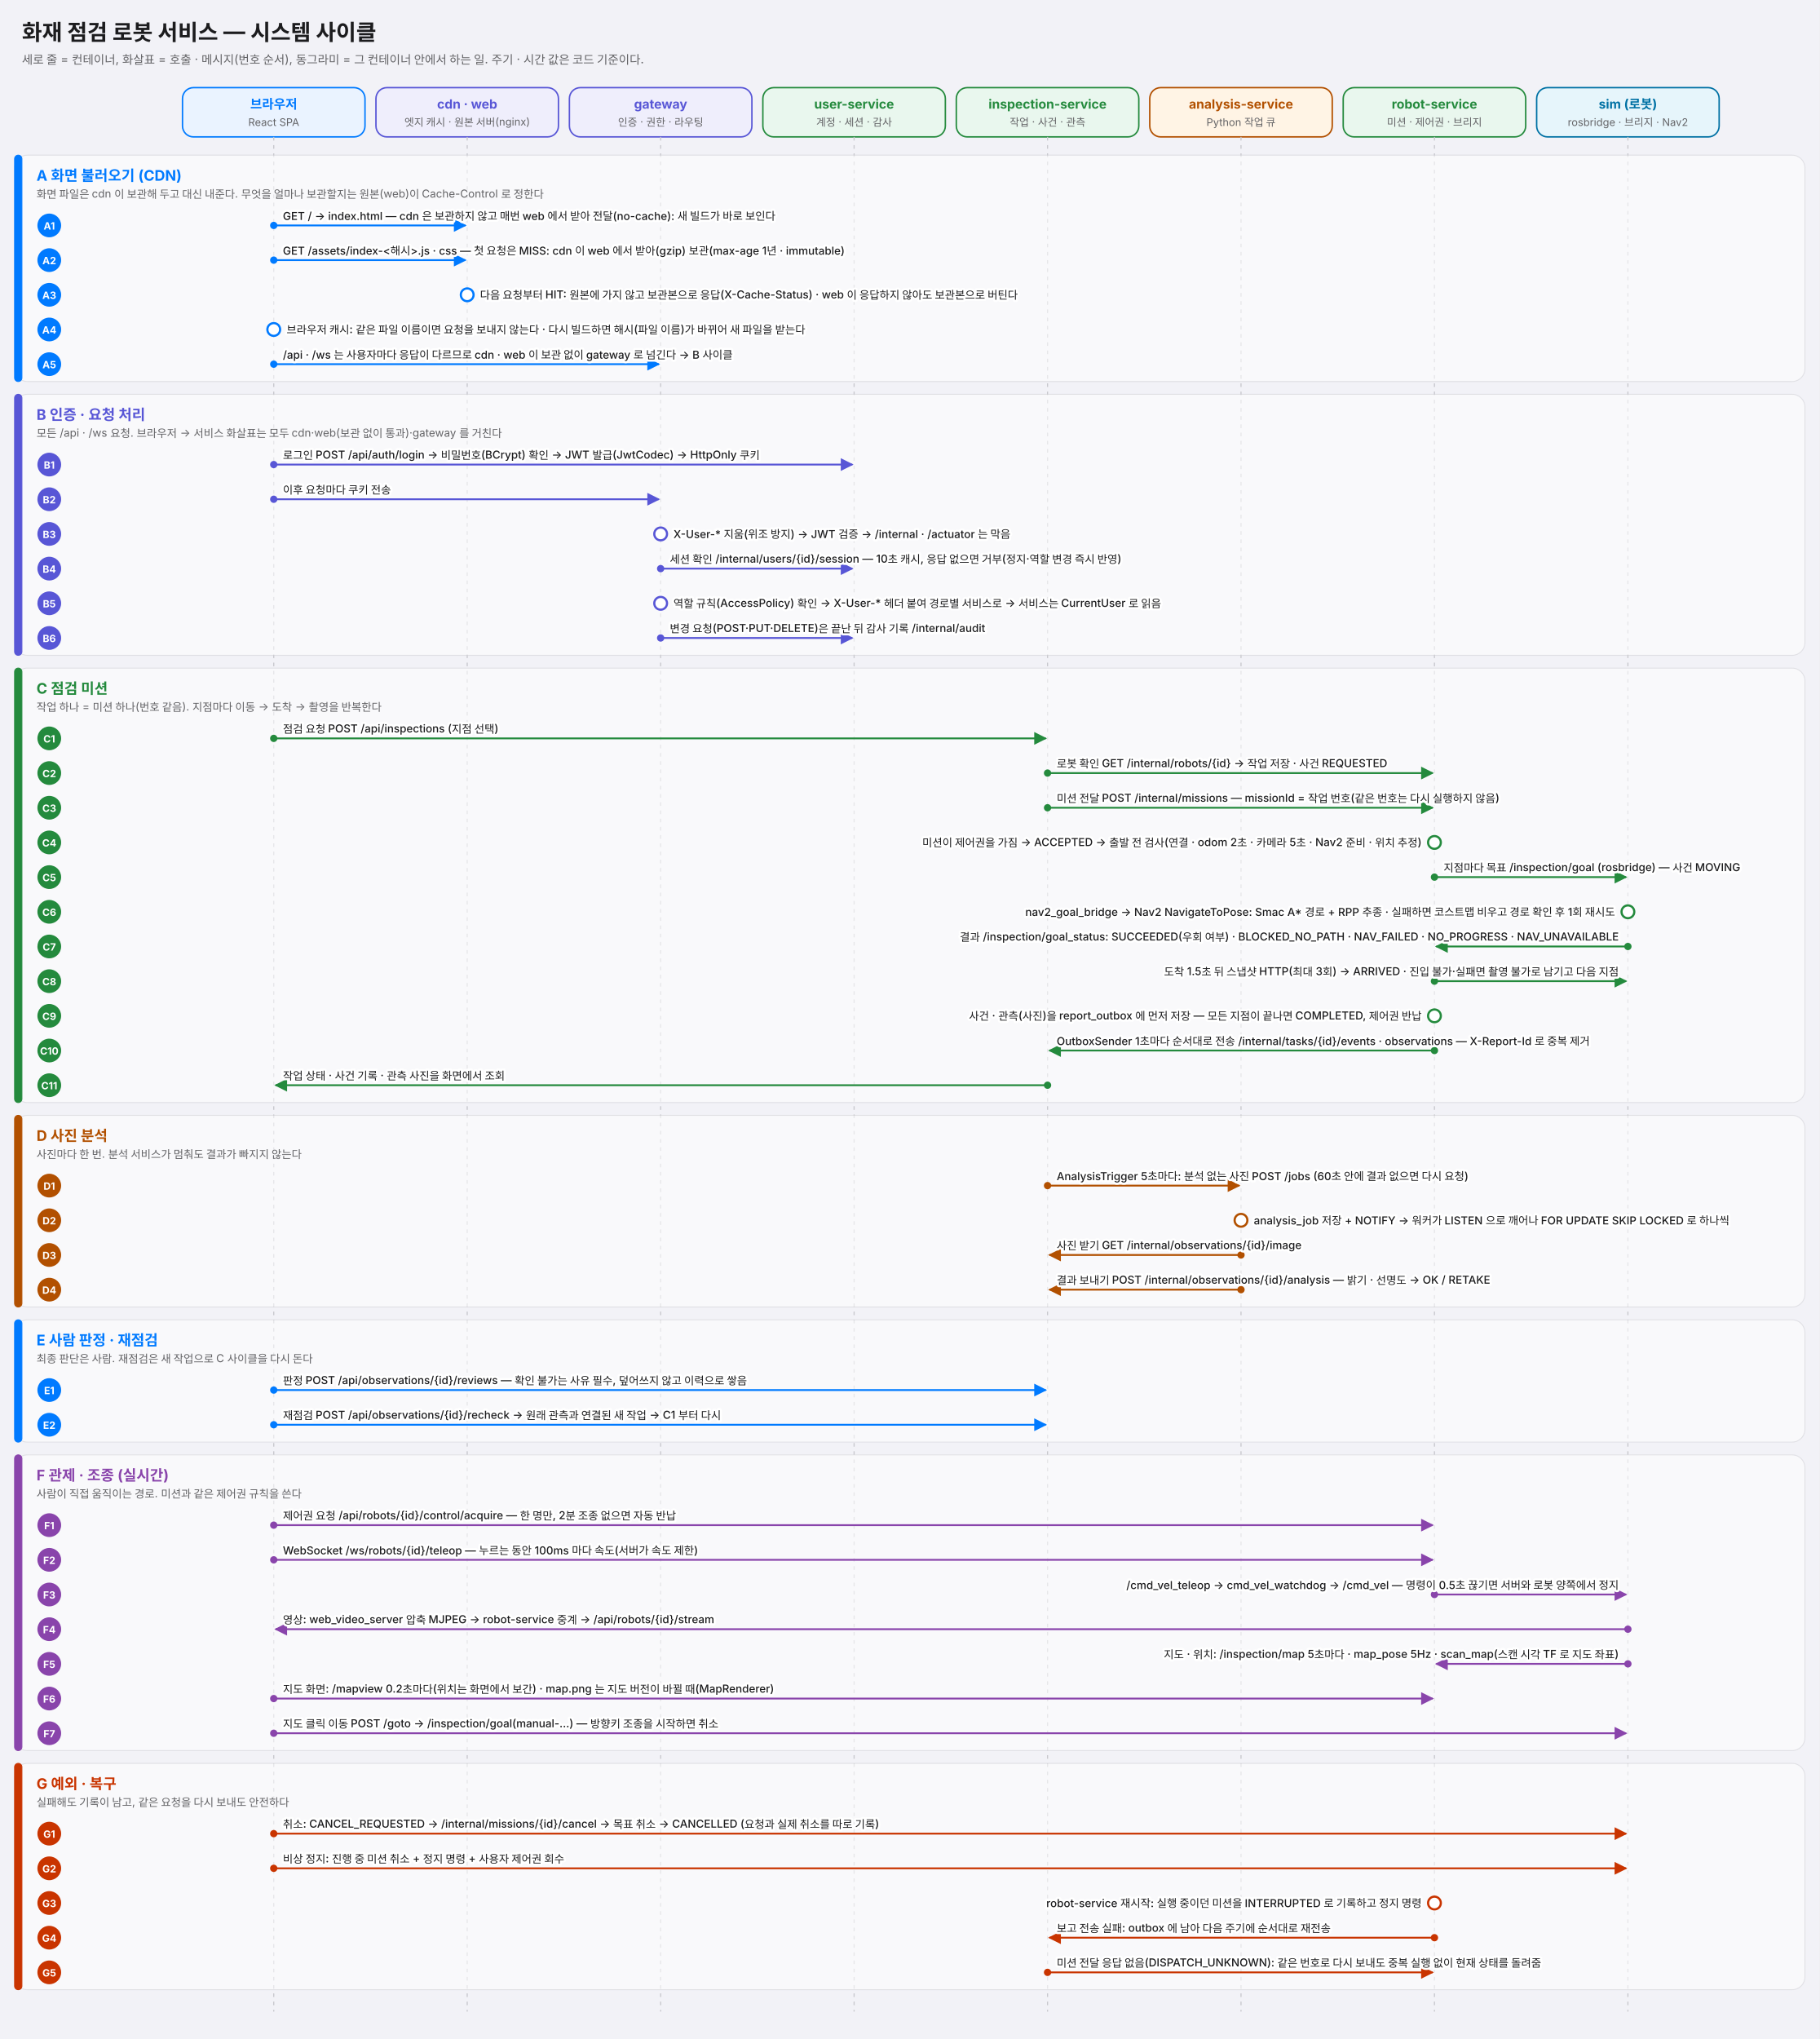
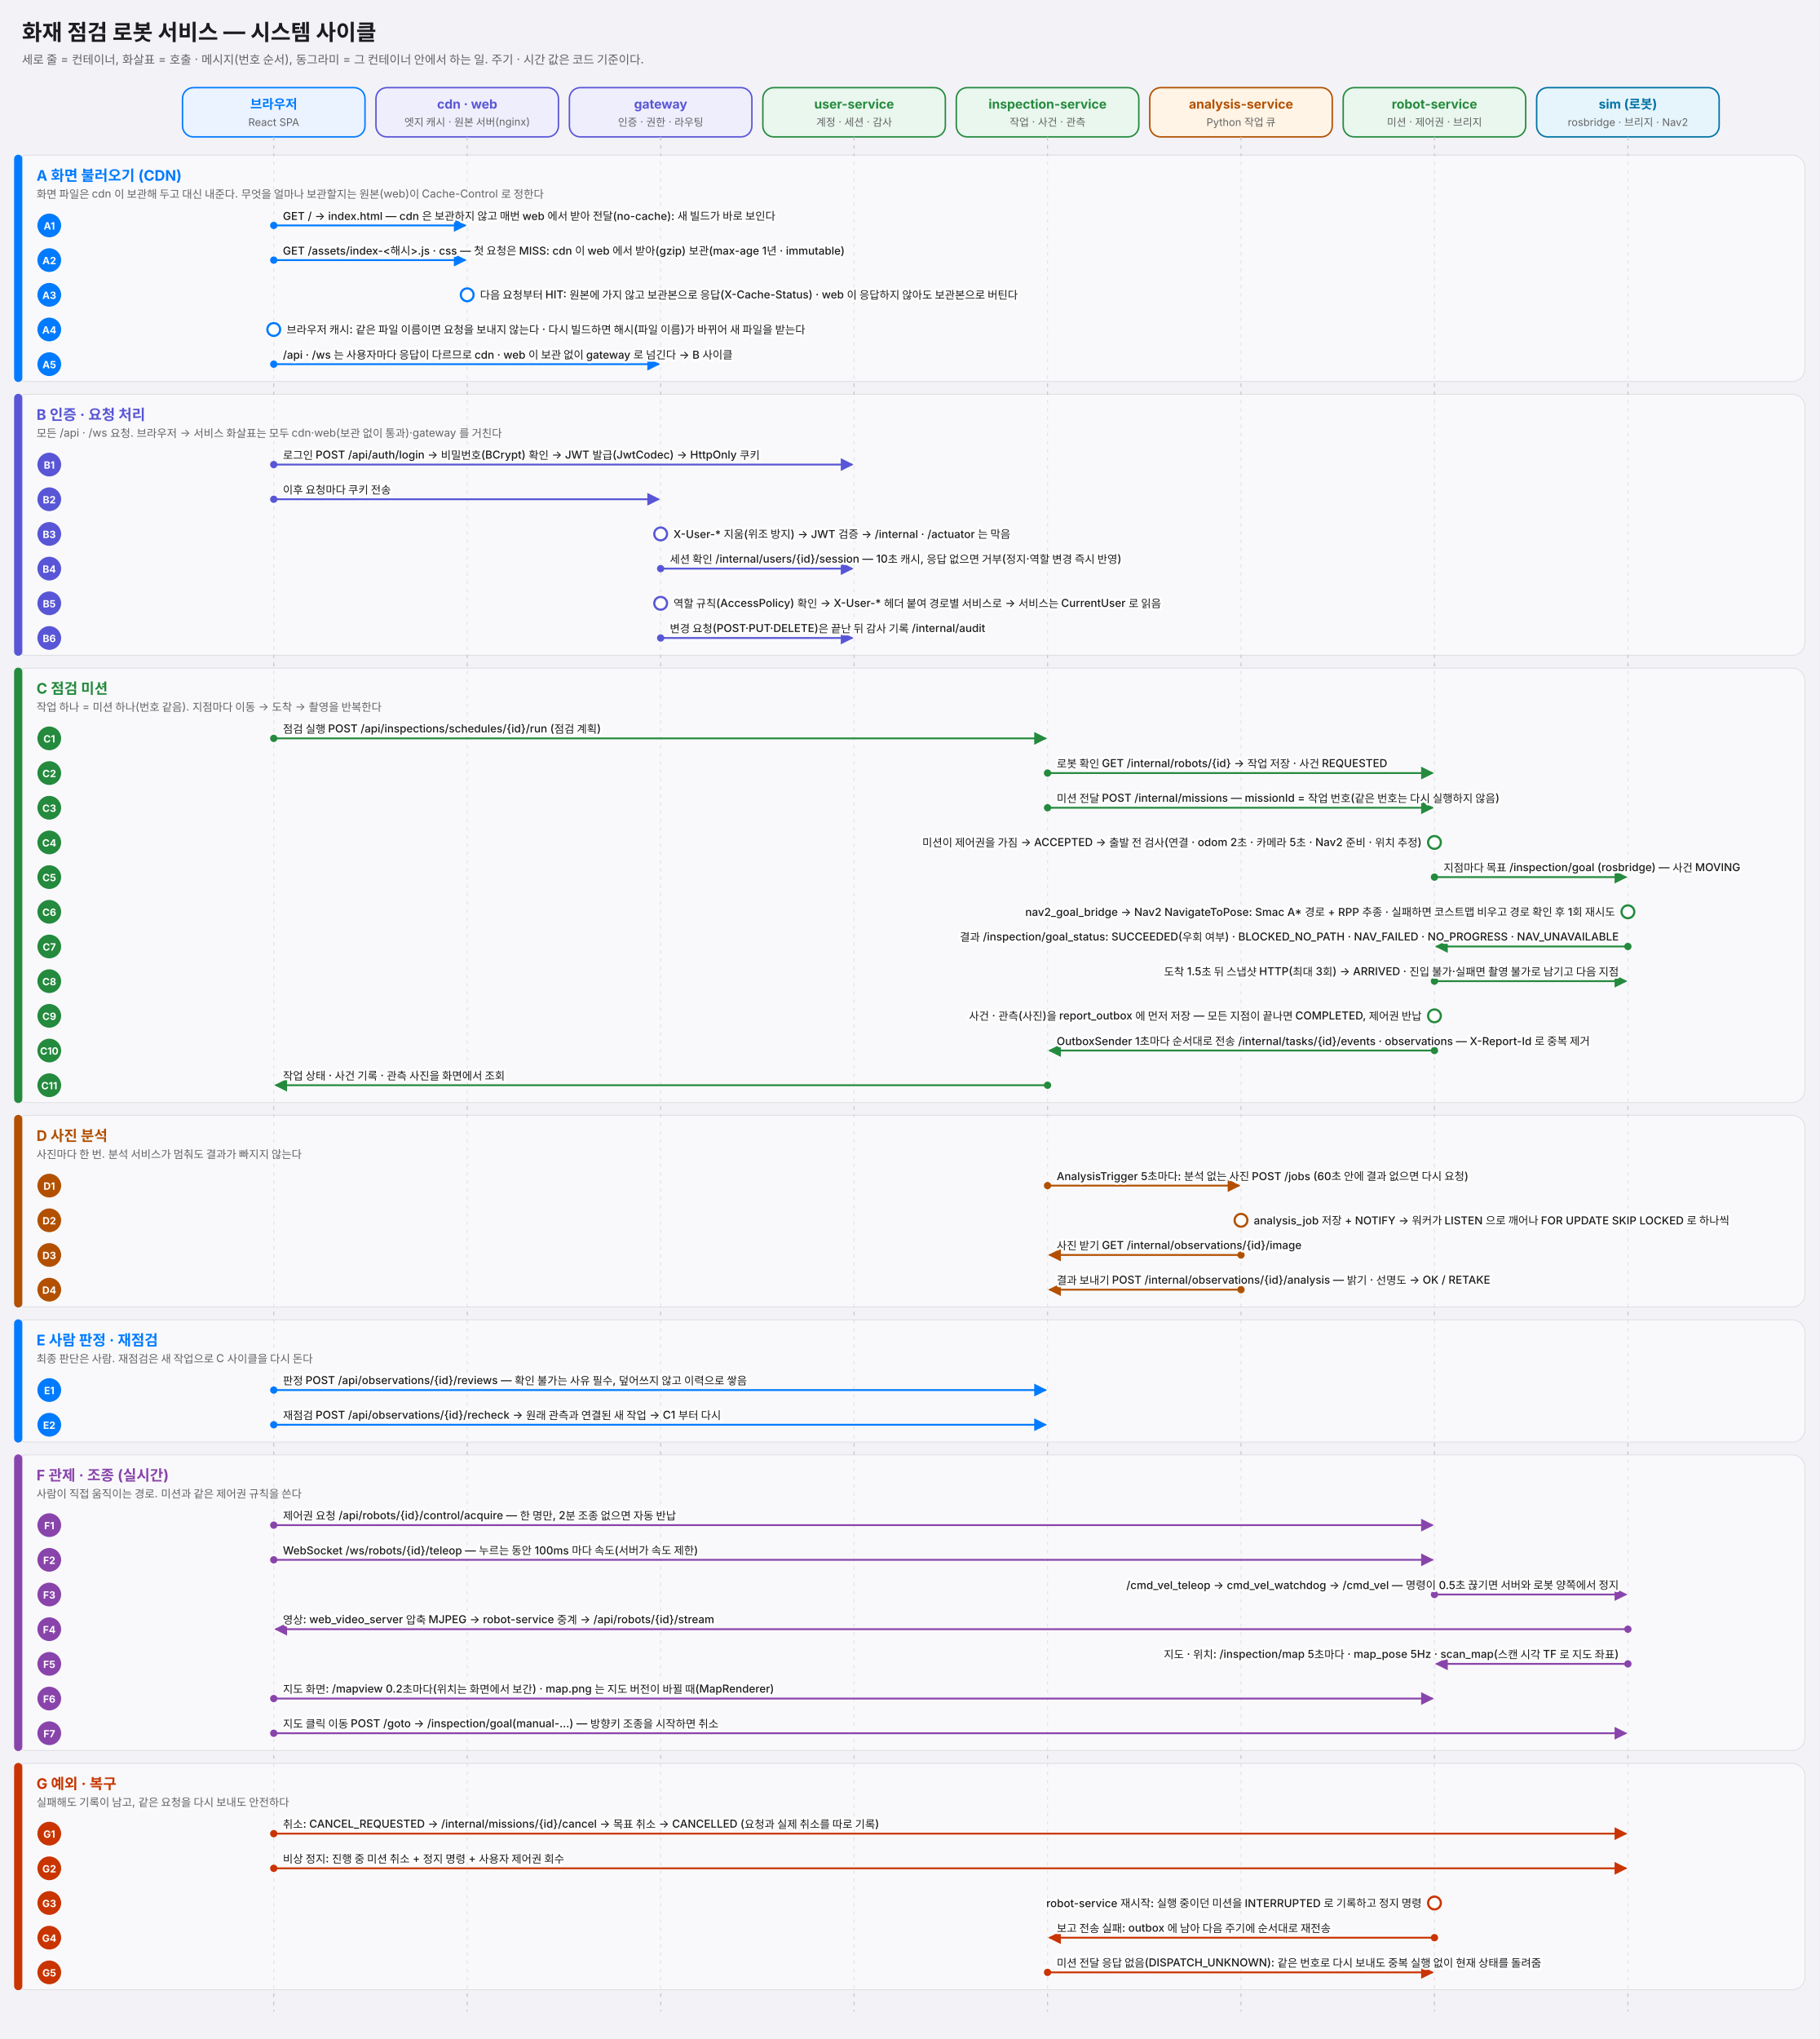
<svg xmlns="http://www.w3.org/2000/svg" width="1994" height="2234" viewBox="0 0 1994 2234" font-family="-apple-system, 'Apple SD Gothic Neo', 'Noto Sans KR', 'Malgun Gothic', sans-serif">
  <defs>
    <marker id="a007aff" viewBox="0 0 10 10" refX="9" refY="5" markerWidth="7" markerHeight="7" orient="auto-start-reverse">
      <path d="M0,0 L10,5 L0,10 z" fill="#007aff" />
    </marker>
    <marker id="a248a3d" viewBox="0 0 10 10" refX="9" refY="5" markerWidth="7" markerHeight="7" orient="auto-start-reverse">
      <path d="M0,0 L10,5 L0,10 z" fill="#248a3d" />
    </marker>
    <marker id="a5856d6" viewBox="0 0 10 10" refX="9" refY="5" markerWidth="7" markerHeight="7" orient="auto-start-reverse">
      <path d="M0,0 L10,5 L0,10 z" fill="#5856d6" />
    </marker>
    <marker id="a8944ab" viewBox="0 0 10 10" refX="9" refY="5" markerWidth="7" markerHeight="7" orient="auto-start-reverse">
      <path d="M0,0 L10,5 L0,10 z" fill="#8944ab" />
    </marker>
    <marker id="ab25000" viewBox="0 0 10 10" refX="9" refY="5" markerWidth="7" markerHeight="7" orient="auto-start-reverse">
      <path d="M0,0 L10,5 L0,10 z" fill="#b25000" />
    </marker>
    <marker id="ac93400" viewBox="0 0 10 10" refX="9" refY="5" markerWidth="7" markerHeight="7" orient="auto-start-reverse">
      <path d="M0,0 L10,5 L0,10 z" fill="#c93400" />
    </marker>
  </defs>
  <rect width="1994" height="2234" fill="#f2f2f7" />
  <text x="24.0" y="44.0" font-size="24" font-weight="700" fill="#1c1c1e" text-anchor="start">화재 점검 로봇 서비스 — 시스템 사이클</text>
  <text x="24.0" y="70.0" font-size="13" font-weight="400" fill="#636366" text-anchor="start">세로 줄 = 컨테이너, 화살표 = 호출 · 메시지(번호 순서), 동그라미 = 그 컨테이너 안에서 하는 일. 주기 · 시간 값은 코드 기준이다.</text>
  <rect x="200.0" y="96.0" width="200.0" height="54.0" rx="12" fill="#eaf3ff" stroke="#007aff" stroke-width="1.6" />
  <text x="300.0" y="119.0" font-size="14" font-weight="700" fill="#007aff" text-anchor="middle">브라우저</text>
  <text x="300.0" y="138.0" font-size="11.5" font-weight="400" fill="#636366" text-anchor="middle">React SPA</text>
  <line x1="300" y1="150" x2="300" y2="2204" stroke="#c7c7cc" stroke-width="1.2" stroke-dasharray="4 5" />
  <rect x="412.0" y="96.0" width="200.0" height="54.0" rx="12" fill="#efeefc" stroke="#5856d6" stroke-width="1.6" />
  <text x="512.0" y="119.0" font-size="14" font-weight="700" fill="#5856d6" text-anchor="middle">cdn · web</text>
  <text x="512.0" y="138.0" font-size="11.5" font-weight="400" fill="#636366" text-anchor="middle">엣지 캐시 · 원본 서버(nginx)</text>
  <line x1="512" y1="150" x2="512" y2="2204" stroke="#c7c7cc" stroke-width="1.2" stroke-dasharray="4 5" />
  <rect x="624.0" y="96.0" width="200.0" height="54.0" rx="12" fill="#efeefc" stroke="#5856d6" stroke-width="1.6" />
  <text x="724.0" y="119.0" font-size="14" font-weight="700" fill="#5856d6" text-anchor="middle">gateway</text>
  <text x="724.0" y="138.0" font-size="11.5" font-weight="400" fill="#636366" text-anchor="middle">인증 · 권한 · 라우팅</text>
  <line x1="724" y1="150" x2="724" y2="2204" stroke="#c7c7cc" stroke-width="1.2" stroke-dasharray="4 5" />
  <rect x="836.0" y="96.0" width="200.0" height="54.0" rx="12" fill="#e9f7ee" stroke="#248a3d" stroke-width="1.6" />
  <text x="936.0" y="119.0" font-size="14" font-weight="700" fill="#248a3d" text-anchor="middle">user-service</text>
  <text x="936.0" y="138.0" font-size="11.5" font-weight="400" fill="#636366" text-anchor="middle">계정 · 세션 · 감사</text>
  <line x1="936" y1="150" x2="936" y2="2204" stroke="#c7c7cc" stroke-width="1.2" stroke-dasharray="4 5" />
  <rect x="1048.0" y="96.0" width="200.0" height="54.0" rx="12" fill="#e9f7ee" stroke="#248a3d" stroke-width="1.6" />
  <text x="1148.0" y="119.0" font-size="14" font-weight="700" fill="#248a3d" text-anchor="middle">inspection-service</text>
  <text x="1148.0" y="138.0" font-size="11.5" font-weight="400" fill="#636366" text-anchor="middle">작업 · 사건 · 관측</text>
  <line x1="1148" y1="150" x2="1148" y2="2204" stroke="#c7c7cc" stroke-width="1.2" stroke-dasharray="4 5" />
  <rect x="1260.0" y="96.0" width="200.0" height="54.0" rx="12" fill="#fff4e5" stroke="#b25000" stroke-width="1.6" />
  <text x="1360.0" y="119.0" font-size="14" font-weight="700" fill="#b25000" text-anchor="middle">analysis-service</text>
  <text x="1360.0" y="138.0" font-size="11.5" font-weight="400" fill="#636366" text-anchor="middle">Python 작업 큐</text>
  <line x1="1360" y1="150" x2="1360" y2="2204" stroke="#c7c7cc" stroke-width="1.2" stroke-dasharray="4 5" />
  <rect x="1472.0" y="96.0" width="200.0" height="54.0" rx="12" fill="#e9f7ee" stroke="#248a3d" stroke-width="1.6" />
  <text x="1572.0" y="119.0" font-size="14" font-weight="700" fill="#248a3d" text-anchor="middle">robot-service</text>
  <text x="1572.0" y="138.0" font-size="11.5" font-weight="400" fill="#636366" text-anchor="middle">미션 · 제어권 · 브리지</text>
  <line x1="1572" y1="150" x2="1572" y2="2204" stroke="#c7c7cc" stroke-width="1.2" stroke-dasharray="4 5" />
  <rect x="1684.0" y="96.0" width="200.0" height="54.0" rx="12" fill="#e6f5fb" stroke="#0071a4" stroke-width="1.6" />
  <text x="1784.0" y="119.0" font-size="14" font-weight="700" fill="#0071a4" text-anchor="middle">sim (로봇)</text>
  <text x="1784.0" y="138.0" font-size="11.5" font-weight="400" fill="#636366" text-anchor="middle">rosbridge · 브리지 · Nav2</text>
  <line x1="1784" y1="150" x2="1784" y2="2204" stroke="#c7c7cc" stroke-width="1.2" stroke-dasharray="4 5" />
  <rect x="16.0" y="170.0" width="1962.0" height="248.0" rx="14" fill="#ffffff" stroke="#d1d1d6" stroke-width="1" opacity="0.55" />
  <rect x="16.0" y="170.0" width="8.0" height="248.0" rx="4" fill="#007aff" stroke="#007aff" stroke-width="1.0" />
  <text x="40.0" y="198.0" font-size="16" font-weight="700" fill="#007aff" text-anchor="start">A  화면 불러오기 (CDN)</text>
  <text x="40.0" y="217.0" font-size="12" font-weight="400" fill="#636366" text-anchor="start">화면 파일은 cdn 이 보관해 두고 대신 내준다. 무엇을 얼마나 보관할지는 원본(web)이 Cache-Control 로 정한다</text>
  <circle cx="54" cy="247.0" r="13" fill="#007aff" />
  <text x="54.0" y="251.5" font-size="11" font-weight="700" fill="#ffffff" text-anchor="middle">A1</text>
  <circle cx="54" cy="285.0" r="13" fill="#007aff" />
  <text x="54.0" y="289.5" font-size="11" font-weight="700" fill="#ffffff" text-anchor="middle">A2</text>
  <circle cx="54" cy="323.0" r="13" fill="#007aff" />
  <text x="54.0" y="327.5" font-size="11" font-weight="700" fill="#ffffff" text-anchor="middle">A3</text>
  <circle cx="54" cy="361.0" r="13" fill="#007aff" />
  <text x="54.0" y="365.5" font-size="11" font-weight="700" fill="#ffffff" text-anchor="middle">A4</text>
  <circle cx="54" cy="399.0" r="13" fill="#007aff" />
  <text x="54.0" y="403.5" font-size="11" font-weight="700" fill="#ffffff" text-anchor="middle">A5</text>
  <rect x="16.0" y="432.0" width="1962.0" height="286.0" rx="14" fill="#ffffff" stroke="#d1d1d6" stroke-width="1" opacity="0.55" />
  <rect x="16.0" y="432.0" width="8.0" height="286.0" rx="4" fill="#5856d6" stroke="#5856d6" stroke-width="1.0" />
  <text x="40.0" y="460.0" font-size="16" font-weight="700" fill="#5856d6" text-anchor="start">B  인증 · 요청 처리</text>
  <text x="40.0" y="479.0" font-size="12" font-weight="400" fill="#636366" text-anchor="start">모든 /api · /ws 요청. 브라우저 → 서비스 화살표는 모두 cdn·web(보관 없이 통과)·gateway 를 거친다</text>
  <circle cx="54" cy="509.0" r="13" fill="#5856d6" />
  <text x="54.0" y="513.5" font-size="11" font-weight="700" fill="#ffffff" text-anchor="middle">B1</text>
  <circle cx="54" cy="547.0" r="13" fill="#5856d6" />
  <text x="54.0" y="551.5" font-size="11" font-weight="700" fill="#ffffff" text-anchor="middle">B2</text>
  <circle cx="54" cy="585.0" r="13" fill="#5856d6" />
  <text x="54.0" y="589.5" font-size="11" font-weight="700" fill="#ffffff" text-anchor="middle">B3</text>
  <circle cx="54" cy="623.0" r="13" fill="#5856d6" />
  <text x="54.0" y="627.5" font-size="11" font-weight="700" fill="#ffffff" text-anchor="middle">B4</text>
  <circle cx="54" cy="661.0" r="13" fill="#5856d6" />
  <text x="54.0" y="665.5" font-size="11" font-weight="700" fill="#ffffff" text-anchor="middle">B5</text>
  <circle cx="54" cy="699.0" r="13" fill="#5856d6" />
  <text x="54.0" y="703.5" font-size="11" font-weight="700" fill="#ffffff" text-anchor="middle">B6</text>
  <rect x="16.0" y="732.0" width="1962.0" height="476.0" rx="14" fill="#ffffff" stroke="#d1d1d6" stroke-width="1" opacity="0.55" />
  <rect x="16.0" y="732.0" width="8.0" height="476.0" rx="4" fill="#248a3d" stroke="#248a3d" stroke-width="1.0" />
  <text x="40.0" y="760.0" font-size="16" font-weight="700" fill="#248a3d" text-anchor="start">C  점검 미션</text>
  <text x="40.0" y="779.0" font-size="12" font-weight="400" fill="#636366" text-anchor="start">작업 하나 = 미션 하나(번호 같음). 지점마다 이동 → 도착 → 촬영을 반복한다</text>
  <circle cx="54" cy="809.0" r="13" fill="#248a3d" />
  <text x="54.0" y="813.5" font-size="11" font-weight="700" fill="#ffffff" text-anchor="middle">C1</text>
  <circle cx="54" cy="847.0" r="13" fill="#248a3d" />
  <text x="54.0" y="851.5" font-size="11" font-weight="700" fill="#ffffff" text-anchor="middle">C2</text>
  <circle cx="54" cy="885.0" r="13" fill="#248a3d" />
  <text x="54.0" y="889.5" font-size="11" font-weight="700" fill="#ffffff" text-anchor="middle">C3</text>
  <circle cx="54" cy="923.0" r="13" fill="#248a3d" />
  <text x="54.0" y="927.5" font-size="11" font-weight="700" fill="#ffffff" text-anchor="middle">C4</text>
  <circle cx="54" cy="961.0" r="13" fill="#248a3d" />
  <text x="54.0" y="965.5" font-size="11" font-weight="700" fill="#ffffff" text-anchor="middle">C5</text>
  <circle cx="54" cy="999.0" r="13" fill="#248a3d" />
  <text x="54.0" y="1003.5" font-size="11" font-weight="700" fill="#ffffff" text-anchor="middle">C6</text>
  <circle cx="54" cy="1037.0" r="13" fill="#248a3d" />
  <text x="54.0" y="1041.5" font-size="11" font-weight="700" fill="#ffffff" text-anchor="middle">C7</text>
  <circle cx="54" cy="1075.0" r="13" fill="#248a3d" />
  <text x="54.0" y="1079.5" font-size="11" font-weight="700" fill="#ffffff" text-anchor="middle">C8</text>
  <circle cx="54" cy="1113.0" r="13" fill="#248a3d" />
  <text x="54.0" y="1117.5" font-size="11" font-weight="700" fill="#ffffff" text-anchor="middle">C9</text>
  <circle cx="54" cy="1151.0" r="13" fill="#248a3d" />
  <text x="54.0" y="1155.5" font-size="11" font-weight="700" fill="#ffffff" text-anchor="middle">C10</text>
  <circle cx="54" cy="1189.0" r="13" fill="#248a3d" />
  <text x="54.0" y="1193.5" font-size="11" font-weight="700" fill="#ffffff" text-anchor="middle">C11</text>
  <rect x="16.0" y="1222.0" width="1962.0" height="210.0" rx="14" fill="#ffffff" stroke="#d1d1d6" stroke-width="1" opacity="0.55" />
  <rect x="16.0" y="1222.0" width="8.0" height="210.0" rx="4" fill="#b25000" stroke="#b25000" stroke-width="1.0" />
  <text x="40.0" y="1250.0" font-size="16" font-weight="700" fill="#b25000" text-anchor="start">D  사진 분석</text>
  <text x="40.0" y="1269.0" font-size="12" font-weight="400" fill="#636366" text-anchor="start">사진마다 한 번. 분석 서비스가 멈춰도 결과가 빠지지 않는다</text>
  <circle cx="54" cy="1299.0" r="13" fill="#b25000" />
  <text x="54.0" y="1303.5" font-size="11" font-weight="700" fill="#ffffff" text-anchor="middle">D1</text>
  <circle cx="54" cy="1337.0" r="13" fill="#b25000" />
  <text x="54.0" y="1341.5" font-size="11" font-weight="700" fill="#ffffff" text-anchor="middle">D2</text>
  <circle cx="54" cy="1375.0" r="13" fill="#b25000" />
  <text x="54.0" y="1379.5" font-size="11" font-weight="700" fill="#ffffff" text-anchor="middle">D3</text>
  <circle cx="54" cy="1413.0" r="13" fill="#b25000" />
  <text x="54.0" y="1417.5" font-size="11" font-weight="700" fill="#ffffff" text-anchor="middle">D4</text>
  <rect x="16.0" y="1446.0" width="1962.0" height="134.0" rx="14" fill="#ffffff" stroke="#d1d1d6" stroke-width="1" opacity="0.55" />
  <rect x="16.0" y="1446.0" width="8.0" height="134.0" rx="4" fill="#007aff" stroke="#007aff" stroke-width="1.0" />
  <text x="40.0" y="1474.0" font-size="16" font-weight="700" fill="#007aff" text-anchor="start">E  사람 판정 · 재점검</text>
  <text x="40.0" y="1493.0" font-size="12" font-weight="400" fill="#636366" text-anchor="start">최종 판단은 사람. 재점검은 새 작업으로 C 사이클을 다시 돈다</text>
  <circle cx="54" cy="1523.0" r="13" fill="#007aff" />
  <text x="54.0" y="1527.5" font-size="11" font-weight="700" fill="#ffffff" text-anchor="middle">E1</text>
  <circle cx="54" cy="1561.0" r="13" fill="#007aff" />
  <text x="54.0" y="1565.5" font-size="11" font-weight="700" fill="#ffffff" text-anchor="middle">E2</text>
  <rect x="16.0" y="1594.0" width="1962.0" height="324.0" rx="14" fill="#ffffff" stroke="#d1d1d6" stroke-width="1" opacity="0.55" />
  <rect x="16.0" y="1594.0" width="8.0" height="324.0" rx="4" fill="#8944ab" stroke="#8944ab" stroke-width="1.0" />
  <text x="40.0" y="1622.0" font-size="16" font-weight="700" fill="#8944ab" text-anchor="start">F  관제 · 조종 (실시간)</text>
  <text x="40.0" y="1641.0" font-size="12" font-weight="400" fill="#636366" text-anchor="start">사람이 직접 움직이는 경로. 미션과 같은 제어권 규칙을 쓴다</text>
  <circle cx="54" cy="1671.0" r="13" fill="#8944ab" />
  <text x="54.0" y="1675.5" font-size="11" font-weight="700" fill="#ffffff" text-anchor="middle">F1</text>
  <circle cx="54" cy="1709.0" r="13" fill="#8944ab" />
  <text x="54.0" y="1713.5" font-size="11" font-weight="700" fill="#ffffff" text-anchor="middle">F2</text>
  <circle cx="54" cy="1747.0" r="13" fill="#8944ab" />
  <text x="54.0" y="1751.5" font-size="11" font-weight="700" fill="#ffffff" text-anchor="middle">F3</text>
  <circle cx="54" cy="1785.0" r="13" fill="#8944ab" />
  <text x="54.0" y="1789.5" font-size="11" font-weight="700" fill="#ffffff" text-anchor="middle">F4</text>
  <circle cx="54" cy="1823.0" r="13" fill="#8944ab" />
  <text x="54.0" y="1827.5" font-size="11" font-weight="700" fill="#ffffff" text-anchor="middle">F5</text>
  <circle cx="54" cy="1861.0" r="13" fill="#8944ab" />
  <text x="54.0" y="1865.5" font-size="11" font-weight="700" fill="#ffffff" text-anchor="middle">F6</text>
  <circle cx="54" cy="1899.0" r="13" fill="#8944ab" />
  <text x="54.0" y="1903.5" font-size="11" font-weight="700" fill="#ffffff" text-anchor="middle">F7</text>
  <rect x="16.0" y="1932.0" width="1962.0" height="248.0" rx="14" fill="#ffffff" stroke="#d1d1d6" stroke-width="1" opacity="0.55" />
  <rect x="16.0" y="1932.0" width="8.0" height="248.0" rx="4" fill="#c93400" stroke="#c93400" stroke-width="1.0" />
  <text x="40.0" y="1960.0" font-size="16" font-weight="700" fill="#c93400" text-anchor="start">G  예외 · 복구</text>
  <text x="40.0" y="1979.0" font-size="12" font-weight="400" fill="#636366" text-anchor="start">실패해도 기록이 남고, 같은 요청을 다시 보내도 안전하다</text>
  <circle cx="54" cy="2009.0" r="13" fill="#c93400" />
  <text x="54.0" y="2013.5" font-size="11" font-weight="700" fill="#ffffff" text-anchor="middle">G1</text>
  <circle cx="54" cy="2047.0" r="13" fill="#c93400" />
  <text x="54.0" y="2051.5" font-size="11" font-weight="700" fill="#ffffff" text-anchor="middle">G2</text>
  <circle cx="54" cy="2085.0" r="13" fill="#c93400" />
  <text x="54.0" y="2089.5" font-size="11" font-weight="700" fill="#ffffff" text-anchor="middle">G3</text>
  <circle cx="54" cy="2123.0" r="13" fill="#c93400" />
  <text x="54.0" y="2127.5" font-size="11" font-weight="700" fill="#ffffff" text-anchor="middle">G4</text>
  <circle cx="54" cy="2161.0" r="13" fill="#c93400" />
  <text x="54.0" y="2165.5" font-size="11" font-weight="700" fill="#ffffff" text-anchor="middle">G5</text>
  <circle cx="300" cy="247.0" r="4" fill="#007aff" />
  <path d="M300.0 247.0 L510.0 247.0" fill="none" stroke="#007aff" stroke-width="2" marker-end="url(#a007aff)" />
  <text x="310.0" y="241.0" font-size="12" font-weight="500" fill="#1c1c1e" text-anchor="start" paint-order="stroke" stroke="#ffffff" stroke-width="5" stroke-linejoin="round">GET / → index.html — cdn 은 보관하지 않고 매번 web 에서 받아 전달(no-cache): 새 빌드가 바로 보인다</text>
  <circle cx="300" cy="285.0" r="4" fill="#007aff" />
  <path d="M300.0 285.0 L510.0 285.0" fill="none" stroke="#007aff" stroke-width="2" marker-end="url(#a007aff)" />
  <text x="310.0" y="279.0" font-size="12" font-weight="500" fill="#1c1c1e" text-anchor="start" paint-order="stroke" stroke="#ffffff" stroke-width="5" stroke-linejoin="round">GET /assets/index-&lt;해시&gt;.js · css — 첫 요청은 MISS: cdn 이 web 에서 받아(gzip) 보관(max-age 1년 · immutable)</text>
  <circle cx="512" cy="323.0" r="7" fill="#ffffff" stroke="#007aff" stroke-width="2.4" />
  <text x="526.0" y="327.5" font-size="12" font-weight="500" fill="#1c1c1e" text-anchor="start" paint-order="stroke" stroke="#ffffff" stroke-width="5" stroke-linejoin="round">다음 요청부터 HIT: 원본에 가지 않고 보관본으로 응답(X-Cache-Status) · web 이 응답하지 않아도 보관본으로 버틴다</text>
  <circle cx="300" cy="361.0" r="7" fill="#ffffff" stroke="#007aff" stroke-width="2.4" />
  <text x="314.0" y="365.5" font-size="12" font-weight="500" fill="#1c1c1e" text-anchor="start" paint-order="stroke" stroke="#ffffff" stroke-width="5" stroke-linejoin="round">브라우저 캐시: 같은 파일 이름이면 요청을 보내지 않는다 · 다시 빌드하면 해시(파일 이름)가 바뀌어 새 파일을 받는다</text>
  <circle cx="300" cy="399.0" r="4" fill="#007aff" />
  <path d="M300.0 399.0 L722.0 399.0" fill="none" stroke="#007aff" stroke-width="2" marker-end="url(#a007aff)" />
  <text x="310.0" y="393.0" font-size="12" font-weight="500" fill="#1c1c1e" text-anchor="start" paint-order="stroke" stroke="#ffffff" stroke-width="5" stroke-linejoin="round">/api · /ws 는 사용자마다 응답이 다르므로 cdn · web 이 보관 없이 gateway 로 넘긴다 → B 사이클</text>
  <circle cx="300" cy="509.0" r="4" fill="#5856d6" />
  <path d="M300.0 509.0 L934.0 509.0" fill="none" stroke="#5856d6" stroke-width="2" marker-end="url(#a5856d6)" />
  <text x="310.0" y="503.0" font-size="12" font-weight="500" fill="#1c1c1e" text-anchor="start" paint-order="stroke" stroke="#ffffff" stroke-width="5" stroke-linejoin="round">로그인 POST /api/auth/login → 비밀번호(BCrypt) 확인 → JWT 발급(JwtCodec) → HttpOnly 쿠키</text>
  <circle cx="300" cy="547.0" r="4" fill="#5856d6" />
  <path d="M300.0 547.0 L722.0 547.0" fill="none" stroke="#5856d6" stroke-width="2" marker-end="url(#a5856d6)" />
  <text x="310.0" y="541.0" font-size="12" font-weight="500" fill="#1c1c1e" text-anchor="start" paint-order="stroke" stroke="#ffffff" stroke-width="5" stroke-linejoin="round">이후 요청마다 쿠키 전송</text>
  <circle cx="724" cy="585.0" r="7" fill="#ffffff" stroke="#5856d6" stroke-width="2.4" />
  <text x="738.0" y="589.5" font-size="12" font-weight="500" fill="#1c1c1e" text-anchor="start" paint-order="stroke" stroke="#ffffff" stroke-width="5" stroke-linejoin="round">X-User-* 지움(위조 방지) → JWT 검증 → /internal · /actuator 는 막음</text>
  <circle cx="724" cy="623.0" r="4" fill="#5856d6" />
  <path d="M724.0 623.0 L934.0 623.0" fill="none" stroke="#5856d6" stroke-width="2" marker-end="url(#a5856d6)" />
  <text x="734.0" y="617.0" font-size="12" font-weight="500" fill="#1c1c1e" text-anchor="start" paint-order="stroke" stroke="#ffffff" stroke-width="5" stroke-linejoin="round">세션 확인 /internal/users/{id}/session — 10초 캐시, 응답 없으면 거부(정지·역할 변경 즉시 반영)</text>
  <circle cx="724" cy="661.0" r="7" fill="#ffffff" stroke="#5856d6" stroke-width="2.4" />
  <text x="738.0" y="665.5" font-size="12" font-weight="500" fill="#1c1c1e" text-anchor="start" paint-order="stroke" stroke="#ffffff" stroke-width="5" stroke-linejoin="round">역할 규칙(AccessPolicy) 확인 → X-User-* 헤더 붙여 경로별 서비스로 → 서비스는 CurrentUser 로 읽음</text>
  <circle cx="724" cy="699.0" r="4" fill="#5856d6" />
  <path d="M724.0 699.0 L934.0 699.0" fill="none" stroke="#5856d6" stroke-width="2" marker-end="url(#a5856d6)" />
  <text x="734.0" y="693.0" font-size="12" font-weight="500" fill="#1c1c1e" text-anchor="start" paint-order="stroke" stroke="#ffffff" stroke-width="5" stroke-linejoin="round">변경 요청(POST·PUT·DELETE)은 끝난 뒤 감사 기록 /internal/audit</text>
  <circle cx="300" cy="809.0" r="4" fill="#248a3d" />
  <path d="M300.0 809.0 L1146.0 809.0" fill="none" stroke="#248a3d" stroke-width="2" marker-end="url(#a248a3d)" />
-   <text x="310.0" y="803.0" font-size="12" font-weight="500" fill="#1c1c1e" text-anchor="start" paint-order="stroke" stroke="#ffffff" stroke-width="5" stroke-linejoin="round">점검 요청 POST /api/inspections (지점 선택)</text>
+   <text x="310.0" y="803.0" font-size="12" font-weight="500" fill="#1c1c1e" text-anchor="start" paint-order="stroke" stroke="#ffffff" stroke-width="5" stroke-linejoin="round">점검 실행 POST /api/inspections/schedules/{id}/run (점검 계획)</text>
  <circle cx="1148" cy="847.0" r="4" fill="#248a3d" />
  <path d="M1148.0 847.0 L1570.0 847.0" fill="none" stroke="#248a3d" stroke-width="2" marker-end="url(#a248a3d)" />
  <text x="1158.0" y="841.0" font-size="12" font-weight="500" fill="#1c1c1e" text-anchor="start" paint-order="stroke" stroke="#ffffff" stroke-width="5" stroke-linejoin="round">로봇 확인 GET /internal/robots/{id} → 작업 저장 · 사건 REQUESTED</text>
  <circle cx="1148" cy="885.0" r="4" fill="#248a3d" />
  <path d="M1148.0 885.0 L1570.0 885.0" fill="none" stroke="#248a3d" stroke-width="2" marker-end="url(#a248a3d)" />
  <text x="1158.0" y="879.0" font-size="12" font-weight="500" fill="#1c1c1e" text-anchor="start" paint-order="stroke" stroke="#ffffff" stroke-width="5" stroke-linejoin="round">미션 전달 POST /internal/missions — missionId = 작업 번호(같은 번호는 다시 실행하지 않음)</text>
  <circle cx="1572" cy="923.0" r="7" fill="#ffffff" stroke="#248a3d" stroke-width="2.4" />
  <text x="1558.0" y="927.5" font-size="12" font-weight="500" fill="#1c1c1e" text-anchor="end" paint-order="stroke" stroke="#ffffff" stroke-width="5" stroke-linejoin="round">미션이 제어권을 가짐 → ACCEPTED → 출발 전 검사(연결 · odom 2초 · 카메라 5초 · Nav2 준비 · 위치 추정)</text>
  <circle cx="1572" cy="961.0" r="4" fill="#248a3d" />
  <path d="M1572.0 961.0 L1782.0 961.0" fill="none" stroke="#248a3d" stroke-width="2" marker-end="url(#a248a3d)" />
  <text x="1582.0" y="955.0" font-size="12" font-weight="500" fill="#1c1c1e" text-anchor="start" paint-order="stroke" stroke="#ffffff" stroke-width="5" stroke-linejoin="round">지점마다 목표 /inspection/goal (rosbridge) — 사건 MOVING</text>
  <circle cx="1784" cy="999.0" r="7" fill="#ffffff" stroke="#248a3d" stroke-width="2.4" />
  <text x="1770.0" y="1003.5" font-size="12" font-weight="500" fill="#1c1c1e" text-anchor="end" paint-order="stroke" stroke="#ffffff" stroke-width="5" stroke-linejoin="round">nav2_goal_bridge → Nav2 NavigateToPose: Smac A* 경로 + RPP 추종 · 실패하면 코스트맵 비우고 경로 확인 후 1회 재시도</text>
  <circle cx="1784" cy="1037.0" r="4" fill="#248a3d" />
  <path d="M1784.0 1037.0 L1574.0 1037.0" fill="none" stroke="#248a3d" stroke-width="2" marker-end="url(#a248a3d)" />
  <text x="1774.0" y="1031.0" font-size="12" font-weight="500" fill="#1c1c1e" text-anchor="end" paint-order="stroke" stroke="#ffffff" stroke-width="5" stroke-linejoin="round">결과 /inspection/goal_status: SUCCEEDED(우회 여부) · BLOCKED_NO_PATH · NAV_FAILED · NO_PROGRESS · NAV_UNAVAILABLE</text>
  <circle cx="1572" cy="1075.0" r="4" fill="#248a3d" />
  <path d="M1572.0 1075.0 L1782.0 1075.0" fill="none" stroke="#248a3d" stroke-width="2" marker-end="url(#a248a3d)" />
  <text x="1774.0" y="1069.0" font-size="12" font-weight="500" fill="#1c1c1e" text-anchor="end" paint-order="stroke" stroke="#ffffff" stroke-width="5" stroke-linejoin="round">도착 1.5초 뒤 스냅샷 HTTP(최대 3회) → ARRIVED · 진입 불가·실패면 촬영 불가로 남기고 다음 지점</text>
  <circle cx="1572" cy="1113.0" r="7" fill="#ffffff" stroke="#248a3d" stroke-width="2.4" />
  <text x="1558.0" y="1117.5" font-size="12" font-weight="500" fill="#1c1c1e" text-anchor="end" paint-order="stroke" stroke="#ffffff" stroke-width="5" stroke-linejoin="round">사건 · 관측(사진)을 report_outbox 에 먼저 저장 — 모든 지점이 끝나면 COMPLETED, 제어권 반납</text>
  <circle cx="1572" cy="1151.0" r="4" fill="#248a3d" />
  <path d="M1572.0 1151.0 L1150.0 1151.0" fill="none" stroke="#248a3d" stroke-width="2" marker-end="url(#a248a3d)" />
  <text x="1158.0" y="1145.0" font-size="12" font-weight="500" fill="#1c1c1e" text-anchor="start" paint-order="stroke" stroke="#ffffff" stroke-width="5" stroke-linejoin="round">OutboxSender 1초마다 순서대로 전송 /internal/tasks/{id}/events · observations — X-Report-Id 로 중복 제거</text>
  <circle cx="1148" cy="1189.0" r="4" fill="#248a3d" />
  <path d="M1148.0 1189.0 L302.0 1189.0" fill="none" stroke="#248a3d" stroke-width="2" marker-end="url(#a248a3d)" />
  <text x="310.0" y="1183.0" font-size="12" font-weight="500" fill="#1c1c1e" text-anchor="start" paint-order="stroke" stroke="#ffffff" stroke-width="5" stroke-linejoin="round">작업 상태 · 사건 기록 · 관측 사진을 화면에서 조회</text>
  <circle cx="1148" cy="1299.0" r="4" fill="#b25000" />
  <path d="M1148.0 1299.0 L1358.0 1299.0" fill="none" stroke="#b25000" stroke-width="2" marker-end="url(#ab25000)" />
  <text x="1158.0" y="1293.0" font-size="12" font-weight="500" fill="#1c1c1e" text-anchor="start" paint-order="stroke" stroke="#ffffff" stroke-width="5" stroke-linejoin="round">AnalysisTrigger 5초마다: 분석 없는 사진 POST /jobs (60초 안에 결과 없으면 다시 요청)</text>
  <circle cx="1360" cy="1337.0" r="7" fill="#ffffff" stroke="#b25000" stroke-width="2.4" />
  <text x="1374.0" y="1341.5" font-size="12" font-weight="500" fill="#1c1c1e" text-anchor="start" paint-order="stroke" stroke="#ffffff" stroke-width="5" stroke-linejoin="round">analysis_job 저장 + NOTIFY → 워커가 LISTEN 으로 깨어나 FOR UPDATE SKIP LOCKED 로 하나씩</text>
  <circle cx="1360" cy="1375.0" r="4" fill="#b25000" />
  <path d="M1360.0 1375.0 L1150.0 1375.0" fill="none" stroke="#b25000" stroke-width="2" marker-end="url(#ab25000)" />
  <text x="1158.0" y="1369.0" font-size="12" font-weight="500" fill="#1c1c1e" text-anchor="start" paint-order="stroke" stroke="#ffffff" stroke-width="5" stroke-linejoin="round">사진 받기 GET /internal/observations/{id}/image</text>
  <circle cx="1360" cy="1413.0" r="4" fill="#b25000" />
  <path d="M1360.0 1413.0 L1150.0 1413.0" fill="none" stroke="#b25000" stroke-width="2" marker-end="url(#ab25000)" />
  <text x="1158.0" y="1407.0" font-size="12" font-weight="500" fill="#1c1c1e" text-anchor="start" paint-order="stroke" stroke="#ffffff" stroke-width="5" stroke-linejoin="round">결과 보내기 POST /internal/observations/{id}/analysis — 밝기 · 선명도 → OK / RETAKE</text>
  <circle cx="300" cy="1523.0" r="4" fill="#007aff" />
  <path d="M300.0 1523.0 L1146.0 1523.0" fill="none" stroke="#007aff" stroke-width="2" marker-end="url(#a007aff)" />
  <text x="310.0" y="1517.0" font-size="12" font-weight="500" fill="#1c1c1e" text-anchor="start" paint-order="stroke" stroke="#ffffff" stroke-width="5" stroke-linejoin="round">판정 POST /api/observations/{id}/reviews — 확인 불가는 사유 필수, 덮어쓰지 않고 이력으로 쌓음</text>
  <circle cx="300" cy="1561.0" r="4" fill="#007aff" />
  <path d="M300.0 1561.0 L1146.0 1561.0" fill="none" stroke="#007aff" stroke-width="2" marker-end="url(#a007aff)" />
  <text x="310.0" y="1555.0" font-size="12" font-weight="500" fill="#1c1c1e" text-anchor="start" paint-order="stroke" stroke="#ffffff" stroke-width="5" stroke-linejoin="round">재점검 POST /api/observations/{id}/recheck → 원래 관측과 연결된 새 작업 → C1 부터 다시</text>
  <circle cx="300" cy="1671.0" r="4" fill="#8944ab" />
  <path d="M300.0 1671.0 L1570.0 1671.0" fill="none" stroke="#8944ab" stroke-width="2" marker-end="url(#a8944ab)" />
  <text x="310.0" y="1665.0" font-size="12" font-weight="500" fill="#1c1c1e" text-anchor="start" paint-order="stroke" stroke="#ffffff" stroke-width="5" stroke-linejoin="round">제어권 요청 /api/robots/{id}/control/acquire — 한 명만, 2분 조종 없으면 자동 반납</text>
  <circle cx="300" cy="1709.0" r="4" fill="#8944ab" />
  <path d="M300.0 1709.0 L1570.0 1709.0" fill="none" stroke="#8944ab" stroke-width="2" marker-end="url(#a8944ab)" />
  <text x="310.0" y="1703.0" font-size="12" font-weight="500" fill="#1c1c1e" text-anchor="start" paint-order="stroke" stroke="#ffffff" stroke-width="5" stroke-linejoin="round">WebSocket /ws/robots/{id}/teleop — 누르는 동안 100ms 마다 속도(서버가 속도 제한)</text>
  <circle cx="1572" cy="1747.0" r="4" fill="#8944ab" />
  <path d="M1572.0 1747.0 L1782.0 1747.0" fill="none" stroke="#8944ab" stroke-width="2" marker-end="url(#a8944ab)" />
  <text x="1774.0" y="1741.0" font-size="12" font-weight="500" fill="#1c1c1e" text-anchor="end" paint-order="stroke" stroke="#ffffff" stroke-width="5" stroke-linejoin="round">/cmd_vel_teleop → cmd_vel_watchdog → /cmd_vel — 명령이 0.5초 끊기면 서버와 로봇 양쪽에서 정지</text>
  <circle cx="1784" cy="1785.0" r="4" fill="#8944ab" />
  <path d="M1784.0 1785.0 L302.0 1785.0" fill="none" stroke="#8944ab" stroke-width="2" marker-end="url(#a8944ab)" />
  <text x="310.0" y="1779.0" font-size="12" font-weight="500" fill="#1c1c1e" text-anchor="start" paint-order="stroke" stroke="#ffffff" stroke-width="5" stroke-linejoin="round">영상: web_video_server 압축 MJPEG → robot-service 중계 → /api/robots/{id}/stream</text>
  <circle cx="1784" cy="1823.0" r="4" fill="#8944ab" />
  <path d="M1784.0 1823.0 L1574.0 1823.0" fill="none" stroke="#8944ab" stroke-width="2" marker-end="url(#a8944ab)" />
  <text x="1774.0" y="1817.0" font-size="12" font-weight="500" fill="#1c1c1e" text-anchor="end" paint-order="stroke" stroke="#ffffff" stroke-width="5" stroke-linejoin="round">지도 · 위치: /inspection/map 5초마다 · map_pose 5Hz · scan_map(스캔 시각 TF 로 지도 좌표)</text>
  <circle cx="300" cy="1861.0" r="4" fill="#8944ab" />
  <path d="M300.0 1861.0 L1570.0 1861.0" fill="none" stroke="#8944ab" stroke-width="2" marker-end="url(#a8944ab)" />
  <text x="310.0" y="1855.0" font-size="12" font-weight="500" fill="#1c1c1e" text-anchor="start" paint-order="stroke" stroke="#ffffff" stroke-width="5" stroke-linejoin="round">지도 화면: /mapview 0.2초마다(위치는 화면에서 보간) · map.png 는 지도 버전이 바뀔 때(MapRenderer)</text>
  <circle cx="300" cy="1899.0" r="4" fill="#8944ab" />
  <path d="M300.0 1899.0 L1782.0 1899.0" fill="none" stroke="#8944ab" stroke-width="2" marker-end="url(#a8944ab)" />
  <text x="310.0" y="1893.0" font-size="12" font-weight="500" fill="#1c1c1e" text-anchor="start" paint-order="stroke" stroke="#ffffff" stroke-width="5" stroke-linejoin="round">지도 클릭 이동 POST /goto → /inspection/goal(manual-…) — 방향키 조종을 시작하면 취소</text>
  <circle cx="300" cy="2009.0" r="4" fill="#c93400" />
  <path d="M300.0 2009.0 L1782.0 2009.0" fill="none" stroke="#c93400" stroke-width="2" marker-end="url(#ac93400)" />
  <text x="310.0" y="2003.0" font-size="12" font-weight="500" fill="#1c1c1e" text-anchor="start" paint-order="stroke" stroke="#ffffff" stroke-width="5" stroke-linejoin="round">취소: CANCEL_REQUESTED → /internal/missions/{id}/cancel → 목표 취소 → CANCELLED (요청과 실제 취소를 따로 기록)</text>
  <circle cx="300" cy="2047.0" r="4" fill="#c93400" />
  <path d="M300.0 2047.0 L1782.0 2047.0" fill="none" stroke="#c93400" stroke-width="2" marker-end="url(#ac93400)" />
  <text x="310.0" y="2041.0" font-size="12" font-weight="500" fill="#1c1c1e" text-anchor="start" paint-order="stroke" stroke="#ffffff" stroke-width="5" stroke-linejoin="round">비상 정지: 진행 중 미션 취소 + 정지 명령 + 사용자 제어권 회수</text>
  <circle cx="1572" cy="2085.0" r="7" fill="#ffffff" stroke="#c93400" stroke-width="2.4" />
  <text x="1558.0" y="2089.5" font-size="12" font-weight="500" fill="#1c1c1e" text-anchor="end" paint-order="stroke" stroke="#ffffff" stroke-width="5" stroke-linejoin="round">robot-service 재시작: 실행 중이던 미션을 INTERRUPTED 로 기록하고 정지 명령</text>
  <circle cx="1572" cy="2123.0" r="4" fill="#c93400" />
  <path d="M1572.0 2123.0 L1150.0 2123.0" fill="none" stroke="#c93400" stroke-width="2" marker-end="url(#ac93400)" />
  <text x="1158.0" y="2117.0" font-size="12" font-weight="500" fill="#1c1c1e" text-anchor="start" paint-order="stroke" stroke="#ffffff" stroke-width="5" stroke-linejoin="round">보고 전송 실패: outbox 에 남아 다음 주기에 순서대로 재전송</text>
  <circle cx="1148" cy="2161.0" r="4" fill="#c93400" />
  <path d="M1148.0 2161.0 L1570.0 2161.0" fill="none" stroke="#c93400" stroke-width="2" marker-end="url(#ac93400)" />
  <text x="1158.0" y="2155.0" font-size="12" font-weight="500" fill="#1c1c1e" text-anchor="start" paint-order="stroke" stroke="#ffffff" stroke-width="5" stroke-linejoin="round">미션 전달 응답 없음(DISPATCH_UNKNOWN): 같은 번호로 다시 보내도 중복 실행 없이 현재 상태를 돌려줌</text>
</svg>
